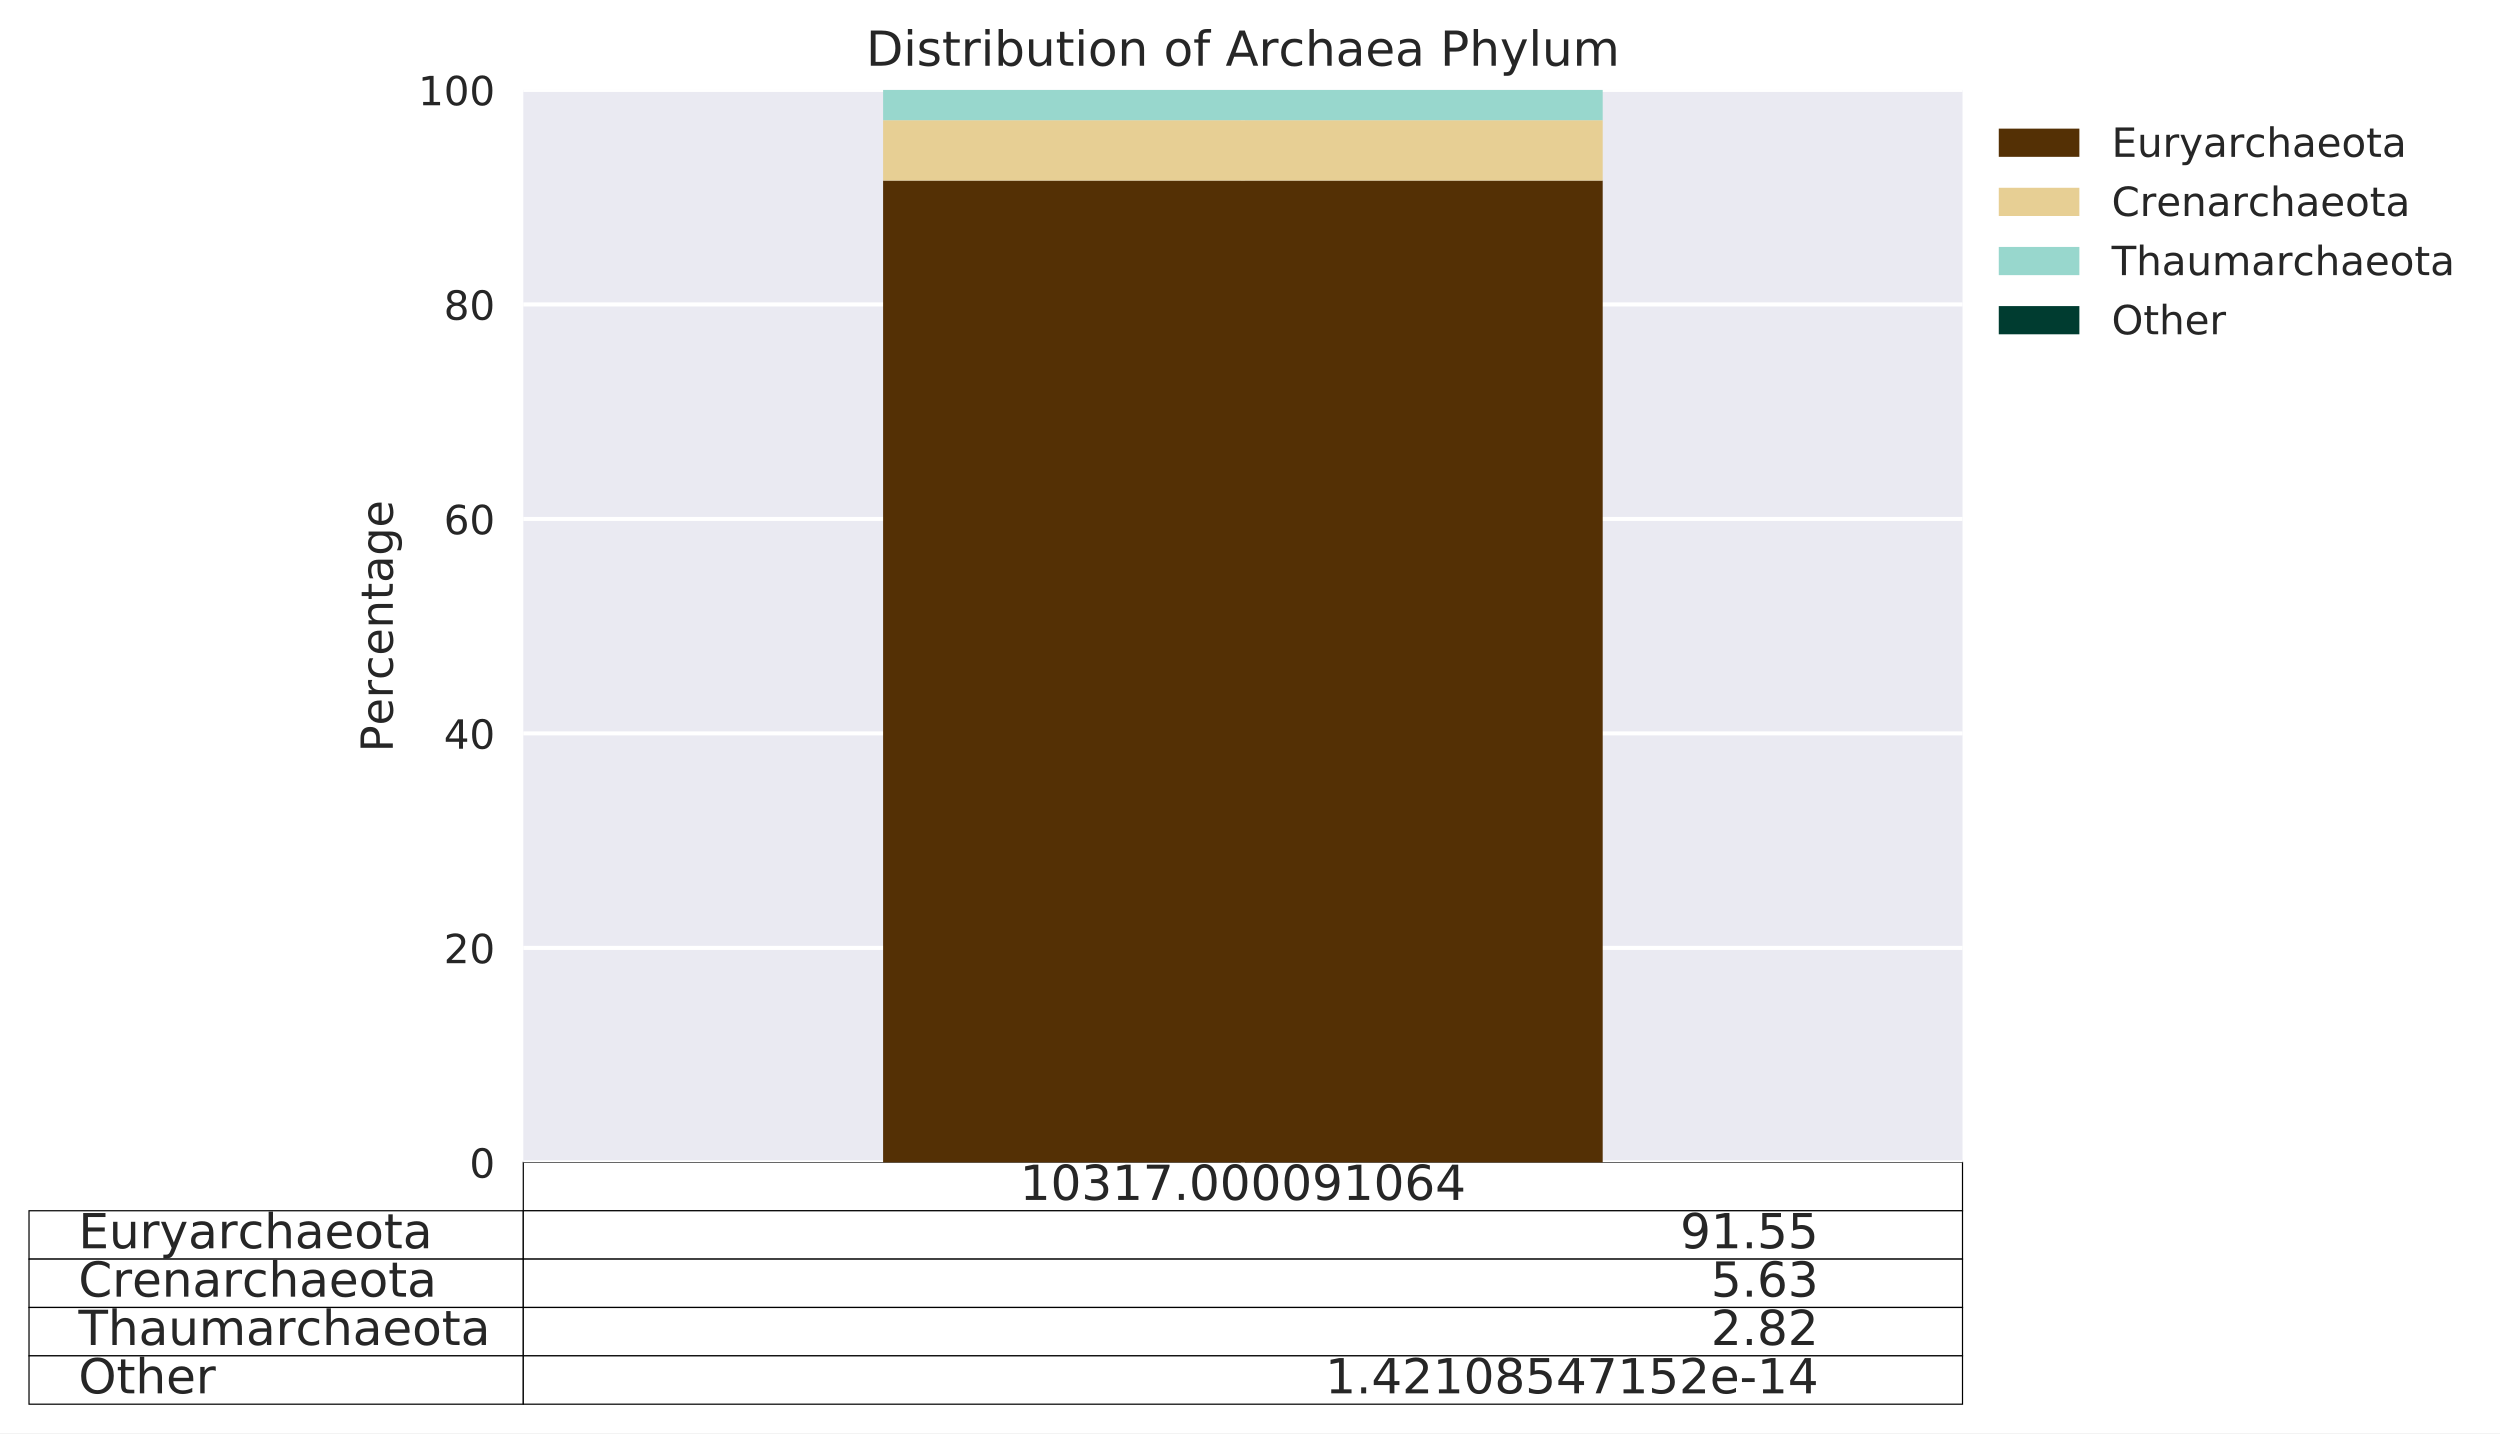
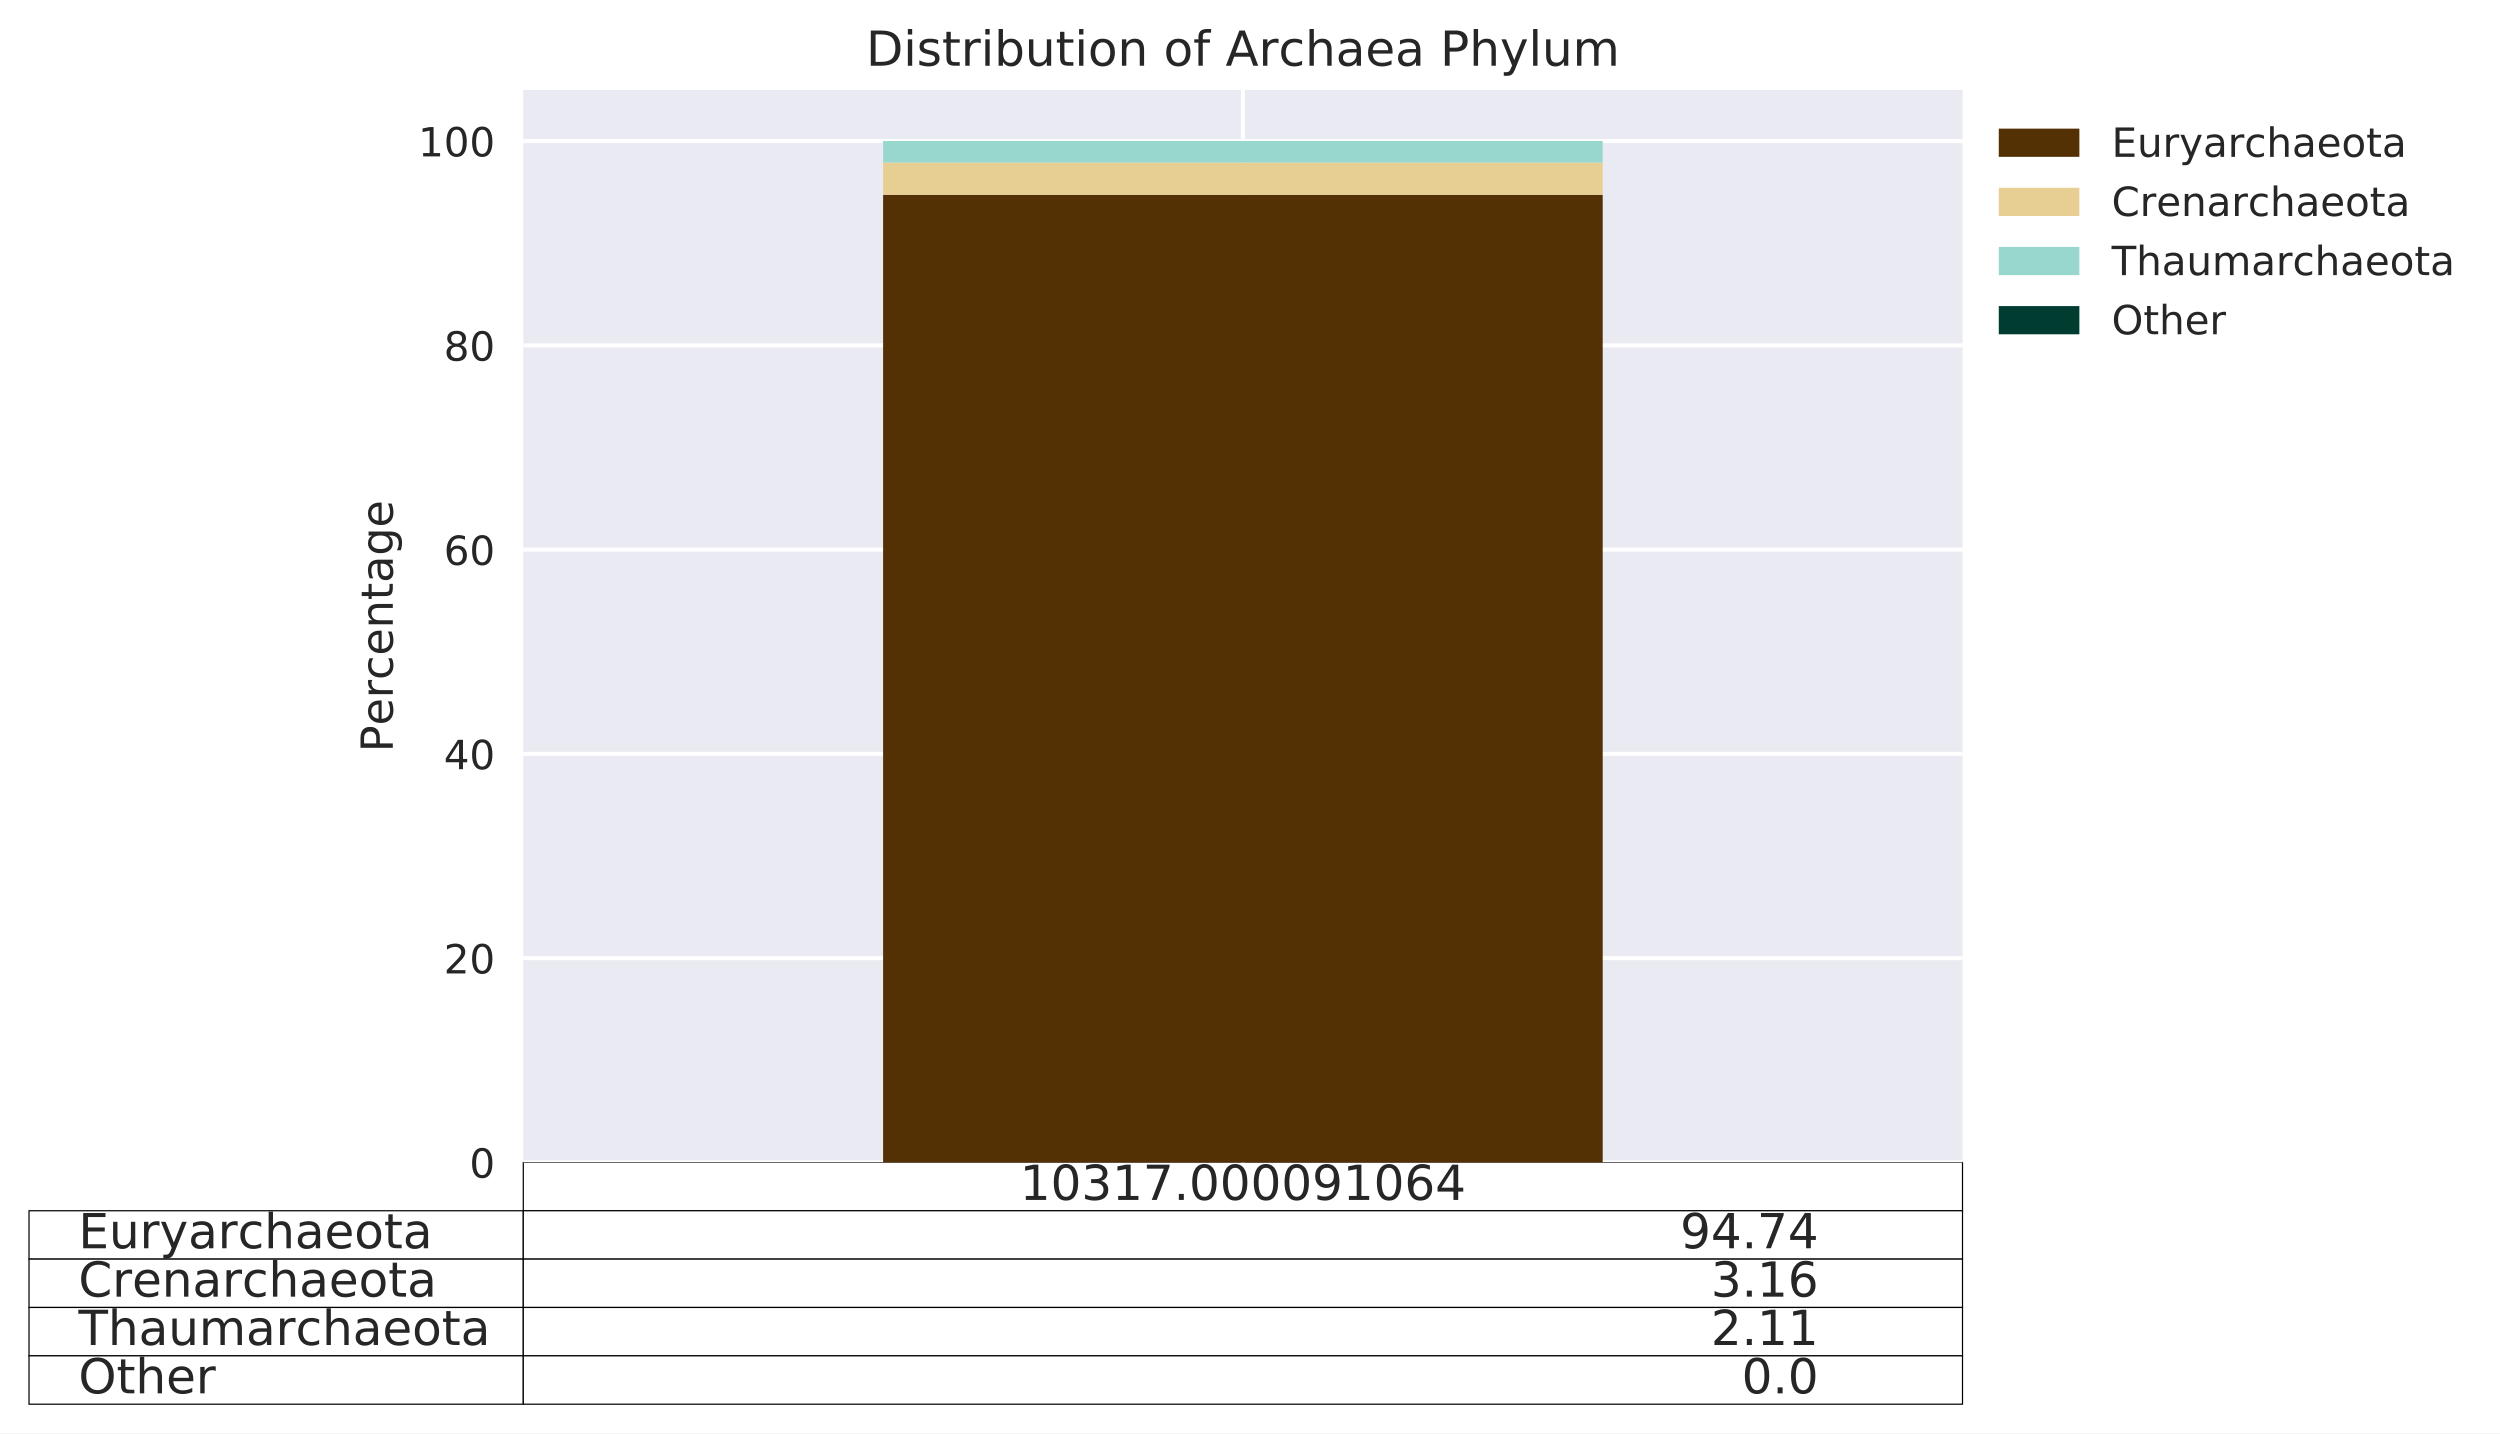
<svg xmlns="http://www.w3.org/2000/svg" xmlns:xlink="http://www.w3.org/1999/xlink" height="355.63pt" version="1.1" viewBox="0 0 620.339 355.63" width="620.339pt">
  <defs>
    <style type="text/css">
*{stroke-linecap:butt;stroke-linejoin:round;}
  </style>
  </defs>
  <g id="figure_1">
    <g id="patch_1">
      <path d="M 0 355.63  L 620.339 355.63  L 620.339 0  L 0 0  z " style="fill:#ffffff;" />
    </g>
    <g id="axes_1">
      <g id="patch_2">
        <path d="M 129.847 288.43  L 486.967 288.43  L 486.967 22.318  L 129.847 22.318  z " style="fill:#eaeaf2;" />
      </g>
      <g id="table_1">
        <g id="patch_3">
          <path d="M 129.847 300.43  L 486.967 300.43  L 486.967 288.43  L 129.847 288.43  z " style="fill:#ffffff;stroke:#000000;stroke-linejoin:miter;stroke-width:0.3;" />
        </g>
        <g id="text_1">
          <defs>
            <path d="M 12.406 8.297  L 28.516 8.297  L 28.516 63.922  L 10.984 60.406  L 10.984 69.391  L 28.422 72.906  L 38.281 72.906  L 38.281 8.297  L 54.391 8.297  L 54.391 0  L 12.406 0  z " id="DejaVuSans-31" />
            <path d="M 31.781 66.406  Q 24.172 66.406 20.328 58.906  Q 16.5 51.422 16.5 36.375  Q 16.5 21.391 20.328 13.891  Q 24.172 6.391 31.781 6.391  Q 39.453 6.391 43.281 13.891  Q 47.125 21.391 47.125 36.375  Q 47.125 51.422 43.281 58.906  Q 39.453 66.406 31.781 66.406  z M 31.781 74.219  Q 44.047 74.219 50.516 64.516  Q 56.984 54.828 56.984 36.375  Q 56.984 17.969 50.516 8.266  Q 44.047 -1.422 31.781 -1.422  Q 19.531 -1.422 13.062 8.266  Q 6.594 17.969 6.594 36.375  Q 6.594 54.828 13.062 64.516  Q 19.531 74.219 31.781 74.219  z " id="DejaVuSans-30" />
            <path d="M 40.578 39.312  Q 47.656 37.797 51.625 33  Q 55.609 28.219 55.609 21.188  Q 55.609 10.406 48.188 4.484  Q 40.766 -1.422 27.094 -1.422  Q 22.516 -1.422 17.656 -0.516  Q 12.797 0.391 7.625 2.203  L 7.625 11.719  Q 11.719 9.328 16.594 8.109  Q 21.484 6.891 26.812 6.891  Q 36.078 6.891 40.938 10.547  Q 45.797 14.203 45.797 21.188  Q 45.797 27.641 41.281 31.266  Q 36.766 34.906 28.719 34.906  L 20.219 34.906  L 20.219 43.016  L 29.109 43.016  Q 36.375 43.016 40.234 45.922  Q 44.094 48.828 44.094 54.297  Q 44.094 59.906 40.109 62.906  Q 36.141 65.922 28.719 65.922  Q 24.656 65.922 20.016 65.031  Q 15.375 64.156 9.812 62.312  L 9.812 71.094  Q 15.438 72.656 20.344 73.438  Q 25.25 74.219 29.594 74.219  Q 40.828 74.219 47.359 69.109  Q 53.906 64.016 53.906 55.328  Q 53.906 49.266 50.438 45.094  Q 46.969 40.922 40.578 39.312  z " id="DejaVuSans-33" />
            <path d="M 8.203 72.906  L 55.078 72.906  L 55.078 68.703  L 28.609 0  L 18.312 0  L 43.219 64.594  L 8.203 64.594  z " id="DejaVuSans-37" />
            <path d="M 10.688 12.406  L 21 12.406  L 21 0  L 10.688 0  z " id="DejaVuSans-2e" />
            <path d="M 10.984 1.516  L 10.984 10.5  Q 14.703 8.734 18.5 7.812  Q 22.312 6.891 25.984 6.891  Q 35.75 6.891 40.891 13.453  Q 46.047 20.016 46.781 33.406  Q 43.953 29.203 39.594 26.953  Q 35.25 24.703 29.984 24.703  Q 19.047 24.703 12.672 31.312  Q 6.297 37.938 6.297 49.422  Q 6.297 60.641 12.938 67.422  Q 19.578 74.219 30.609 74.219  Q 43.266 74.219 49.922 64.516  Q 56.594 54.828 56.594 36.375  Q 56.594 19.141 48.406 8.859  Q 40.234 -1.422 26.422 -1.422  Q 22.703 -1.422 18.891 -0.688  Q 15.094 0.047 10.984 1.516  z M 30.609 32.422  Q 37.25 32.422 41.125 36.953  Q 45.016 41.5 45.016 49.422  Q 45.016 57.281 41.125 61.844  Q 37.25 66.406 30.609 66.406  Q 23.969 66.406 20.094 61.844  Q 16.219 57.281 16.219 49.422  Q 16.219 41.5 20.094 36.953  Q 23.969 32.422 30.609 32.422  z " id="DejaVuSans-39" />
            <path d="M 33.016 40.375  Q 26.375 40.375 22.484 35.828  Q 18.609 31.297 18.609 23.391  Q 18.609 15.531 22.484 10.953  Q 26.375 6.391 33.016 6.391  Q 39.656 6.391 43.531 10.953  Q 47.406 15.531 47.406 23.391  Q 47.406 31.297 43.531 35.828  Q 39.656 40.375 33.016 40.375  z M 52.594 71.297  L 52.594 62.312  Q 48.875 64.062 45.094 64.984  Q 41.312 65.922 37.594 65.922  Q 27.828 65.922 22.672 59.328  Q 17.531 52.734 16.797 39.406  Q 19.672 43.656 24.016 45.922  Q 28.375 48.188 33.594 48.188  Q 44.578 48.188 50.953 41.516  Q 57.328 34.859 57.328 23.391  Q 57.328 12.156 50.688 5.359  Q 44.047 -1.422 33.016 -1.422  Q 20.359 -1.422 13.672 8.266  Q 6.984 17.969 6.984 36.375  Q 6.984 53.656 15.188 63.938  Q 23.391 74.219 37.203 74.219  Q 40.922 74.219 44.703 73.484  Q 48.484 72.75 52.594 71.297  z " id="DejaVuSans-36" />
            <path d="M 37.797 64.312  L 12.891 25.391  L 37.797 25.391  z M 35.203 72.906  L 47.609 72.906  L 47.609 25.391  L 58.016 25.391  L 58.016 17.188  L 47.609 17.188  L 47.609 0  L 37.797 0  L 37.797 17.188  L 4.891 17.188  L 4.891 26.703  z " id="DejaVuSans-34" />
          </defs>
          <g style="fill:#262626;" transform="translate(253.0556 297.7414)scale(0.12 -0.12)">
            <use xlink:href="#DejaVuSans-31" />
            <use x="63.623" xlink:href="#DejaVuSans-30" />
            <use x="127.246" xlink:href="#DejaVuSans-33" />
            <use x="190.869" xlink:href="#DejaVuSans-31" />
            <use x="254.492" xlink:href="#DejaVuSans-37" />
            <use x="318.115" xlink:href="#DejaVuSans-2e" />
            <use x="349.902" xlink:href="#DejaVuSans-30" />
            <use x="413.525" xlink:href="#DejaVuSans-30" />
            <use x="477.148" xlink:href="#DejaVuSans-30" />
            <use x="540.771" xlink:href="#DejaVuSans-30" />
            <use x="604.395" xlink:href="#DejaVuSans-39" />
            <use x="668.018" xlink:href="#DejaVuSans-31" />
            <use x="731.641" xlink:href="#DejaVuSans-30" />
            <use x="795.264" xlink:href="#DejaVuSans-36" />
            <use x="858.887" xlink:href="#DejaVuSans-34" />
          </g>
        </g>
        <g id="patch_4">
          <path d="M 7.2 312.43  L 129.847 312.43  L 129.847 300.43  L 7.2 300.43  z " style="fill:#ffffff;stroke:#000000;stroke-linejoin:miter;stroke-width:0.3;" />
        </g>
        <g id="text_2">
          <defs>
            <path d="M 9.812 72.906  L 55.906 72.906  L 55.906 64.594  L 19.672 64.594  L 19.672 43.016  L 54.391 43.016  L 54.391 34.719  L 19.672 34.719  L 19.672 8.297  L 56.781 8.297  L 56.781 0  L 9.812 0  z " id="DejaVuSans-45" />
            <path d="M 8.5 21.578  L 8.5 54.688  L 17.484 54.688  L 17.484 21.922  Q 17.484 14.156 20.5 10.266  Q 23.531 6.391 29.594 6.391  Q 36.859 6.391 41.078 11.031  Q 45.312 15.672 45.312 23.688  L 45.312 54.688  L 54.297 54.688  L 54.297 0  L 45.312 0  L 45.312 8.406  Q 42.047 3.422 37.719 1  Q 33.406 -1.422 27.688 -1.422  Q 18.266 -1.422 13.375 4.438  Q 8.5 10.297 8.5 21.578  z M 31.109 56  z " id="DejaVuSans-75" />
            <path d="M 41.109 46.297  Q 39.594 47.172 37.812 47.578  Q 36.031 48 33.891 48  Q 26.266 48 22.188 43.047  Q 18.109 38.094 18.109 28.812  L 18.109 0  L 9.078 0  L 9.078 54.688  L 18.109 54.688  L 18.109 46.188  Q 20.953 51.172 25.484 53.578  Q 30.031 56 36.531 56  Q 37.453 56 38.578 55.875  Q 39.703 55.766 41.062 55.516  z " id="DejaVuSans-72" />
            <path d="M 32.172 -5.078  Q 28.375 -14.844 24.75 -17.812  Q 21.141 -20.797 15.094 -20.797  L 7.906 -20.797  L 7.906 -13.281  L 13.188 -13.281  Q 16.891 -13.281 18.938 -11.516  Q 21 -9.766 23.484 -3.219  L 25.094 0.875  L 2.984 54.688  L 12.5 54.688  L 29.594 11.922  L 46.688 54.688  L 56.203 54.688  z " id="DejaVuSans-79" />
            <path d="M 34.281 27.484  Q 23.391 27.484 19.188 25  Q 14.984 22.516 14.984 16.5  Q 14.984 11.719 18.141 8.906  Q 21.297 6.109 26.703 6.109  Q 34.188 6.109 38.703 11.406  Q 43.219 16.703 43.219 25.484  L 43.219 27.484  z M 52.203 31.203  L 52.203 0  L 43.219 0  L 43.219 8.297  Q 40.141 3.328 35.547 0.953  Q 30.953 -1.422 24.312 -1.422  Q 15.922 -1.422 10.953 3.297  Q 6 8.016 6 15.922  Q 6 25.141 12.172 29.828  Q 18.359 34.516 30.609 34.516  L 43.219 34.516  L 43.219 35.406  Q 43.219 41.609 39.141 45  Q 35.062 48.391 27.688 48.391  Q 23 48.391 18.547 47.266  Q 14.109 46.141 10.016 43.891  L 10.016 52.203  Q 14.938 54.109 19.578 55.047  Q 24.219 56 28.609 56  Q 40.484 56 46.344 49.844  Q 52.203 43.703 52.203 31.203  z " id="DejaVuSans-61" />
            <path d="M 48.781 52.594  L 48.781 44.188  Q 44.969 46.297 41.141 47.344  Q 37.312 48.391 33.406 48.391  Q 24.656 48.391 19.812 42.844  Q 14.984 37.312 14.984 27.297  Q 14.984 17.281 19.812 11.734  Q 24.656 6.203 33.406 6.203  Q 37.312 6.203 41.141 7.25  Q 44.969 8.297 48.781 10.406  L 48.781 2.094  Q 45.016 0.344 40.984 -0.531  Q 36.969 -1.422 32.422 -1.422  Q 20.062 -1.422 12.781 6.344  Q 5.516 14.109 5.516 27.297  Q 5.516 40.672 12.859 48.328  Q 20.219 56 33.016 56  Q 37.156 56 41.109 55.141  Q 45.062 54.297 48.781 52.594  z " id="DejaVuSans-63" />
            <path d="M 54.891 33.016  L 54.891 0  L 45.906 0  L 45.906 32.719  Q 45.906 40.484 42.875 44.328  Q 39.844 48.188 33.797 48.188  Q 26.516 48.188 22.312 43.547  Q 18.109 38.922 18.109 30.906  L 18.109 0  L 9.078 0  L 9.078 75.984  L 18.109 75.984  L 18.109 46.188  Q 21.344 51.125 25.703 53.562  Q 30.078 56 35.797 56  Q 45.219 56 50.047 50.172  Q 54.891 44.344 54.891 33.016  z " id="DejaVuSans-68" />
            <path d="M 56.203 29.594  L 56.203 25.203  L 14.891 25.203  Q 15.484 15.922 20.484 11.062  Q 25.484 6.203 34.422 6.203  Q 39.594 6.203 44.453 7.469  Q 49.312 8.734 54.109 11.281  L 54.109 2.781  Q 49.266 0.734 44.188 -0.344  Q 39.109 -1.422 33.891 -1.422  Q 20.797 -1.422 13.156 6.188  Q 5.516 13.812 5.516 26.812  Q 5.516 40.234 12.766 48.109  Q 20.016 56 32.328 56  Q 43.359 56 49.781 48.891  Q 56.203 41.797 56.203 29.594  z M 47.219 32.234  Q 47.125 39.594 43.094 43.984  Q 39.062 48.391 32.422 48.391  Q 24.906 48.391 20.391 44.141  Q 15.875 39.891 15.188 32.172  z " id="DejaVuSans-65" />
            <path d="M 30.609 48.391  Q 23.391 48.391 19.188 42.75  Q 14.984 37.109 14.984 27.297  Q 14.984 17.484 19.156 11.844  Q 23.344 6.203 30.609 6.203  Q 37.797 6.203 41.984 11.859  Q 46.188 17.531 46.188 27.297  Q 46.188 37.016 41.984 42.703  Q 37.797 48.391 30.609 48.391  z M 30.609 56  Q 42.328 56 49.016 48.375  Q 55.719 40.766 55.719 27.297  Q 55.719 13.875 49.016 6.219  Q 42.328 -1.422 30.609 -1.422  Q 18.844 -1.422 12.172 6.219  Q 5.516 13.875 5.516 27.297  Q 5.516 40.766 12.172 48.375  Q 18.844 56 30.609 56  z " id="DejaVuSans-6f" />
            <path d="M 18.312 70.219  L 18.312 54.688  L 36.812 54.688  L 36.812 47.703  L 18.312 47.703  L 18.312 18.016  Q 18.312 11.328 20.141 9.422  Q 21.969 7.516 27.594 7.516  L 36.812 7.516  L 36.812 0  L 27.594 0  Q 17.188 0 13.234 3.875  Q 9.281 7.766 9.281 18.016  L 9.281 47.703  L 2.688 47.703  L 2.688 54.688  L 9.281 54.688  L 9.281 70.219  z " id="DejaVuSans-74" />
          </defs>
          <g style="fill:#262626;" transform="translate(19.46475 309.7414)scale(0.12 -0.12)">
            <use xlink:href="#DejaVuSans-45" />
            <use x="63.184" xlink:href="#DejaVuSans-75" />
            <use x="126.562" xlink:href="#DejaVuSans-72" />
            <use x="167.676" xlink:href="#DejaVuSans-79" />
            <use x="226.855" xlink:href="#DejaVuSans-61" />
            <use x="288.135" xlink:href="#DejaVuSans-72" />
            <use x="329.217" xlink:href="#DejaVuSans-63" />
            <use x="384.197" xlink:href="#DejaVuSans-68" />
            <use x="447.576" xlink:href="#DejaVuSans-61" />
            <use x="508.855" xlink:href="#DejaVuSans-65" />
            <use x="570.379" xlink:href="#DejaVuSans-6f" />
            <use x="631.561" xlink:href="#DejaVuSans-74" />
            <use x="670.77" xlink:href="#DejaVuSans-61" />
          </g>
        </g>
        <g id="patch_5">
          <path d="M 129.847 312.43  L 486.967 312.43  L 486.967 300.43  L 129.847 300.43  z " style="fill:#ffffff;stroke:#000000;stroke-linejoin:miter;stroke-width:0.3;" />
        </g>
        <g id="text_3">
-           <defs>
-             <path d="M 10.797 72.906  L 49.516 72.906  L 49.516 64.594  L 19.828 64.594  L 19.828 46.734  Q 21.969 47.469 24.109 47.828  Q 26.266 48.188 28.422 48.188  Q 40.625 48.188 47.75 41.5  Q 54.891 34.812 54.891 23.391  Q 54.891 11.625 47.562 5.094  Q 40.234 -1.422 26.906 -1.422  Q 22.312 -1.422 17.547 -0.641  Q 12.797 0.141 7.719 1.703  L 7.719 11.625  Q 12.109 9.234 16.797 8.062  Q 21.484 6.891 26.703 6.891  Q 35.156 6.891 40.078 11.328  Q 45.016 15.766 45.016 23.391  Q 45.016 31 40.078 35.438  Q 35.156 39.891 26.703 39.891  Q 22.75 39.891 18.812 39.016  Q 14.891 38.141 10.797 36.281  z " id="DejaVuSans-35" />
-           </defs>
          <g style="fill:#262626;" transform="translate(416.9017 309.7414)scale(0.12 -0.12)">
            <use xlink:href="#DejaVuSans-39" />
-             <use x="63.623" xlink:href="#DejaVuSans-31" />
+             <use x="63.623" xlink:href="#DejaVuSans-34" />
            <use x="127.246" xlink:href="#DejaVuSans-2e" />
-             <use x="159.033" xlink:href="#DejaVuSans-35" />
-             <use x="222.656" xlink:href="#DejaVuSans-35" />
+             <use x="159.033" xlink:href="#DejaVuSans-37" />
+             <use x="222.656" xlink:href="#DejaVuSans-34" />
          </g>
        </g>
        <g id="patch_6">
          <path d="M 7.2 324.43  L 129.847 324.43  L 129.847 312.43  L 7.2 312.43  z " style="fill:#ffffff;stroke:#000000;stroke-linejoin:miter;stroke-width:0.3;" />
        </g>
        <g id="text_4">
          <defs>
            <path d="M 64.406 67.281  L 64.406 56.891  Q 59.422 61.531 53.781 63.812  Q 48.141 66.109 41.797 66.109  Q 29.297 66.109 22.656 58.469  Q 16.016 50.828 16.016 36.375  Q 16.016 21.969 22.656 14.328  Q 29.297 6.688 41.797 6.688  Q 48.141 6.688 53.781 8.984  Q 59.422 11.281 64.406 15.922  L 64.406 5.609  Q 59.234 2.094 53.438 0.328  Q 47.656 -1.422 41.219 -1.422  Q 24.656 -1.422 15.125 8.703  Q 5.609 18.844 5.609 36.375  Q 5.609 53.953 15.125 64.078  Q 24.656 74.219 41.219 74.219  Q 47.75 74.219 53.531 72.484  Q 59.328 70.75 64.406 67.281  z " id="DejaVuSans-43" />
            <path d="M 54.891 33.016  L 54.891 0  L 45.906 0  L 45.906 32.719  Q 45.906 40.484 42.875 44.328  Q 39.844 48.188 33.797 48.188  Q 26.516 48.188 22.312 43.547  Q 18.109 38.922 18.109 30.906  L 18.109 0  L 9.078 0  L 9.078 54.688  L 18.109 54.688  L 18.109 46.188  Q 21.344 51.125 25.703 53.562  Q 30.078 56 35.797 56  Q 45.219 56 50.047 50.172  Q 54.891 44.344 54.891 33.016  z " id="DejaVuSans-6e" />
          </defs>
          <g style="fill:#262626;" transform="translate(19.46475 321.7414)scale(0.12 -0.12)">
            <use xlink:href="#DejaVuSans-43" />
            <use x="69.824" xlink:href="#DejaVuSans-72" />
            <use x="110.906" xlink:href="#DejaVuSans-65" />
            <use x="172.43" xlink:href="#DejaVuSans-6e" />
            <use x="235.809" xlink:href="#DejaVuSans-61" />
            <use x="297.088" xlink:href="#DejaVuSans-72" />
            <use x="338.17" xlink:href="#DejaVuSans-63" />
            <use x="393.15" xlink:href="#DejaVuSans-68" />
            <use x="456.529" xlink:href="#DejaVuSans-61" />
            <use x="517.809" xlink:href="#DejaVuSans-65" />
            <use x="579.332" xlink:href="#DejaVuSans-6f" />
            <use x="640.514" xlink:href="#DejaVuSans-74" />
            <use x="679.723" xlink:href="#DejaVuSans-61" />
          </g>
        </g>
        <g id="patch_7">
          <path d="M 129.847 324.43  L 486.967 324.43  L 486.967 312.43  L 129.847 312.43  z " style="fill:#ffffff;stroke:#000000;stroke-linejoin:miter;stroke-width:0.3;" />
        </g>
        <g id="text_5">
          <g style="fill:#262626;" transform="translate(424.5367 321.7414)scale(0.12 -0.12)">
-             <use xlink:href="#DejaVuSans-35" />
+             <use xlink:href="#DejaVuSans-33" />
            <use x="63.623" xlink:href="#DejaVuSans-2e" />
-             <use x="95.41" xlink:href="#DejaVuSans-36" />
-             <use x="159.033" xlink:href="#DejaVuSans-33" />
+             <use x="95.41" xlink:href="#DejaVuSans-31" />
+             <use x="159.033" xlink:href="#DejaVuSans-36" />
          </g>
        </g>
        <g id="patch_8">
          <path d="M 7.2 336.43  L 129.847 336.43  L 129.847 324.43  L 7.2 324.43  z " style="fill:#ffffff;stroke:#000000;stroke-linejoin:miter;stroke-width:0.3;" />
        </g>
        <g id="text_6">
          <defs>
            <path d="M -0.297 72.906  L 61.375 72.906  L 61.375 64.594  L 35.5 64.594  L 35.5 0  L 25.594 0  L 25.594 64.594  L -0.297 64.594  z " id="DejaVuSans-54" />
            <path d="M 52 44.188  Q 55.375 50.25 60.062 53.125  Q 64.75 56 71.094 56  Q 79.641 56 84.281 50.016  Q 88.922 44.047 88.922 33.016  L 88.922 0  L 79.891 0  L 79.891 32.719  Q 79.891 40.578 77.094 44.375  Q 74.312 48.188 68.609 48.188  Q 61.625 48.188 57.562 43.547  Q 53.516 38.922 53.516 30.906  L 53.516 0  L 44.484 0  L 44.484 32.719  Q 44.484 40.625 41.703 44.406  Q 38.922 48.188 33.109 48.188  Q 26.219 48.188 22.156 43.531  Q 18.109 38.875 18.109 30.906  L 18.109 0  L 9.078 0  L 9.078 54.688  L 18.109 54.688  L 18.109 46.188  Q 21.188 51.219 25.484 53.609  Q 29.781 56 35.688 56  Q 41.656 56 45.828 52.969  Q 50 49.953 52 44.188  z " id="DejaVuSans-6d" />
          </defs>
          <g style="fill:#262626;" transform="translate(19.46475 333.7414)scale(0.12 -0.12)">
            <use xlink:href="#DejaVuSans-54" />
            <use x="61.084" xlink:href="#DejaVuSans-68" />
            <use x="124.463" xlink:href="#DejaVuSans-61" />
            <use x="185.742" xlink:href="#DejaVuSans-75" />
            <use x="249.121" xlink:href="#DejaVuSans-6d" />
            <use x="346.533" xlink:href="#DejaVuSans-61" />
            <use x="407.812" xlink:href="#DejaVuSans-72" />
            <use x="448.895" xlink:href="#DejaVuSans-63" />
            <use x="503.875" xlink:href="#DejaVuSans-68" />
            <use x="567.254" xlink:href="#DejaVuSans-61" />
            <use x="628.533" xlink:href="#DejaVuSans-65" />
            <use x="690.057" xlink:href="#DejaVuSans-6f" />
            <use x="751.238" xlink:href="#DejaVuSans-74" />
            <use x="790.447" xlink:href="#DejaVuSans-61" />
          </g>
        </g>
        <g id="patch_9">
          <path d="M 129.847 336.43  L 486.967 336.43  L 486.967 324.43  L 129.847 324.43  z " style="fill:#ffffff;stroke:#000000;stroke-linejoin:miter;stroke-width:0.3;" />
        </g>
        <g id="text_7">
          <defs>
            <path d="M 19.188 8.297  L 53.609 8.297  L 53.609 0  L 7.328 0  L 7.328 8.297  Q 12.938 14.109 22.625 23.891  Q 32.328 33.688 34.812 36.531  Q 39.547 41.844 41.422 45.531  Q 43.312 49.219 43.312 52.781  Q 43.312 58.594 39.234 62.25  Q 35.156 65.922 28.609 65.922  Q 23.969 65.922 18.812 64.312  Q 13.672 62.703 7.812 59.422  L 7.812 69.391  Q 13.766 71.781 18.938 73  Q 24.125 74.219 28.422 74.219  Q 39.75 74.219 46.484 68.547  Q 53.219 62.891 53.219 53.422  Q 53.219 48.922 51.531 44.891  Q 49.859 40.875 45.406 35.406  Q 44.188 33.984 37.641 27.219  Q 31.109 20.453 19.188 8.297  z " id="DejaVuSans-32" />
-             <path d="M 31.781 34.625  Q 24.75 34.625 20.719 30.859  Q 16.703 27.094 16.703 20.516  Q 16.703 13.922 20.719 10.156  Q 24.75 6.391 31.781 6.391  Q 38.812 6.391 42.859 10.172  Q 46.922 13.969 46.922 20.516  Q 46.922 27.094 42.891 30.859  Q 38.875 34.625 31.781 34.625  z M 21.922 38.812  Q 15.578 40.375 12.031 44.719  Q 8.5 49.078 8.5 55.328  Q 8.5 64.062 14.719 69.141  Q 20.953 74.219 31.781 74.219  Q 42.672 74.219 48.875 69.141  Q 55.078 64.062 55.078 55.328  Q 55.078 49.078 51.531 44.719  Q 48 40.375 41.703 38.812  Q 48.828 37.156 52.797 32.312  Q 56.781 27.484 56.781 20.516  Q 56.781 9.906 50.312 4.234  Q 43.844 -1.422 31.781 -1.422  Q 19.734 -1.422 13.25 4.234  Q 6.781 9.906 6.781 20.516  Q 6.781 27.484 10.781 32.312  Q 14.797 37.156 21.922 38.812  z M 18.312 54.391  Q 18.312 48.734 21.844 45.562  Q 25.391 42.391 31.781 42.391  Q 38.141 42.391 41.719 45.562  Q 45.312 48.734 45.312 54.391  Q 45.312 60.062 41.719 63.234  Q 38.141 66.406 31.781 66.406  Q 25.391 66.406 21.844 63.234  Q 18.312 60.062 18.312 54.391  z " id="DejaVuSans-38" />
          </defs>
          <g style="fill:#262626;" transform="translate(424.5367 333.7414)scale(0.12 -0.12)">
            <use xlink:href="#DejaVuSans-32" />
            <use x="63.623" xlink:href="#DejaVuSans-2e" />
-             <use x="95.41" xlink:href="#DejaVuSans-38" />
-             <use x="159.033" xlink:href="#DejaVuSans-32" />
+             <use x="95.41" xlink:href="#DejaVuSans-31" />
+             <use x="159.033" xlink:href="#DejaVuSans-31" />
          </g>
        </g>
        <g id="patch_10">
          <path d="M 7.2 348.43  L 129.847 348.43  L 129.847 336.43  L 7.2 336.43  z " style="fill:#ffffff;stroke:#000000;stroke-linejoin:miter;stroke-width:0.3;" />
        </g>
        <g id="text_8">
          <defs>
            <path d="M 39.406 66.219  Q 28.656 66.219 22.328 58.203  Q 16.016 50.203 16.016 36.375  Q 16.016 22.609 22.328 14.594  Q 28.656 6.594 39.406 6.594  Q 50.141 6.594 56.422 14.594  Q 62.703 22.609 62.703 36.375  Q 62.703 50.203 56.422 58.203  Q 50.141 66.219 39.406 66.219  z M 39.406 74.219  Q 54.734 74.219 63.906 63.938  Q 73.094 53.656 73.094 36.375  Q 73.094 19.141 63.906 8.859  Q 54.734 -1.422 39.406 -1.422  Q 24.031 -1.422 14.812 8.828  Q 5.609 19.094 5.609 36.375  Q 5.609 53.656 14.812 63.938  Q 24.031 74.219 39.406 74.219  z " id="DejaVuSans-4f" />
          </defs>
          <g style="fill:#262626;" transform="translate(19.46475 345.7414)scale(0.12 -0.12)">
            <use xlink:href="#DejaVuSans-4f" />
            <use x="78.711" xlink:href="#DejaVuSans-74" />
            <use x="117.92" xlink:href="#DejaVuSans-68" />
            <use x="181.299" xlink:href="#DejaVuSans-65" />
            <use x="242.822" xlink:href="#DejaVuSans-72" />
          </g>
        </g>
        <g id="patch_11">
          <path d="M 129.847 348.43  L 486.967 348.43  L 486.967 336.43  L 129.847 336.43  z " style="fill:#ffffff;stroke:#000000;stroke-linejoin:miter;stroke-width:0.3;" />
        </g>
        <g id="text_9">
-           <defs>
-             <path d="M 4.891 31.391  L 31.203 31.391  L 31.203 23.391  L 4.891 23.391  z " id="DejaVuSans-2d" />
-           </defs>
-           <g style="fill:#262626;" transform="translate(328.8386 345.7414)scale(0.12 -0.12)">
-             <use xlink:href="#DejaVuSans-31" />
+           <g style="fill:#262626;" transform="translate(432.1717 345.7414)scale(0.12 -0.12)">
+             <use xlink:href="#DejaVuSans-30" />
            <use x="63.623" xlink:href="#DejaVuSans-2e" />
-             <use x="95.41" xlink:href="#DejaVuSans-34" />
-             <use x="159.033" xlink:href="#DejaVuSans-32" />
-             <use x="222.656" xlink:href="#DejaVuSans-31" />
-             <use x="286.279" xlink:href="#DejaVuSans-30" />
-             <use x="349.902" xlink:href="#DejaVuSans-38" />
-             <use x="413.525" xlink:href="#DejaVuSans-35" />
-             <use x="477.148" xlink:href="#DejaVuSans-34" />
-             <use x="540.771" xlink:href="#DejaVuSans-37" />
-             <use x="604.395" xlink:href="#DejaVuSans-31" />
-             <use x="668.018" xlink:href="#DejaVuSans-35" />
-             <use x="731.641" xlink:href="#DejaVuSans-32" />
-             <use x="795.264" xlink:href="#DejaVuSans-65" />
-             <use x="856.787" xlink:href="#DejaVuSans-2d" />
-             <use x="892.871" xlink:href="#DejaVuSans-31" />
-             <use x="956.494" xlink:href="#DejaVuSans-34" />
+             <use x="95.41" xlink:href="#DejaVuSans-30" />
          </g>
        </g>
      </g>
      <g id="matplotlib.axis_1">
        <g id="xtick_1">
          <g id="line2d_1">
-             <path clip-path="url(#p996bbe54ba)" d="M 308.408 288.43  L 308.408 22.318  " style="fill:none;stroke:#ffffff;stroke-linecap:round;" />
+             <path clip-path="url(#p71abaa7b38)" d="M 308.408 288.43  L 308.408 22.318  " style="fill:none;stroke:#ffffff;stroke-linecap:round;" />
          </g>
        </g>
      </g>
      <g id="matplotlib.axis_2">
        <g id="ytick_1">
          <g id="line2d_2">
-             <path clip-path="url(#p996bbe54ba)" d="M 129.847 288.43  L 486.967 288.43  " style="fill:none;stroke:#ffffff;stroke-linecap:round;" />
+             <path clip-path="url(#p71abaa7b38)" d="M 129.847 288.43  L 486.967 288.43  " style="fill:none;stroke:#ffffff;stroke-linecap:round;" />
          </g>
          <g id="line2d_3" />
          <g id="text_10">
            <g style="fill:#262626;" transform="translate(116.485 292.2293)scale(0.1 -0.1)">
              <use xlink:href="#DejaVuSans-30" />
            </g>
          </g>
        </g>
        <g id="ytick_2">
          <g id="line2d_4">
-             <path clip-path="url(#p996bbe54ba)" d="M 129.847 235.208  L 486.967 235.208  " style="fill:none;stroke:#ffffff;stroke-linecap:round;" />
+             <path clip-path="url(#p71abaa7b38)" d="M 129.847 237.747  L 486.967 237.747  " style="fill:none;stroke:#ffffff;stroke-linecap:round;" />
          </g>
          <g id="line2d_5" />
          <g id="text_11">
-             <g style="fill:#262626;" transform="translate(110.1225 239.0069)scale(0.1 -0.1)">
+             <g style="fill:#262626;" transform="translate(110.1225 241.5464)scale(0.1 -0.1)">
              <use xlink:href="#DejaVuSans-32" />
              <use x="63.623" xlink:href="#DejaVuSans-30" />
            </g>
          </g>
        </g>
        <g id="ytick_3">
          <g id="line2d_6">
-             <path clip-path="url(#p996bbe54ba)" d="M 129.847 181.985  L 486.967 181.985  " style="fill:none;stroke:#ffffff;stroke-linecap:round;" />
+             <path clip-path="url(#p71abaa7b38)" d="M 129.847 187.064  L 486.967 187.064  " style="fill:none;stroke:#ffffff;stroke-linecap:round;" />
          </g>
          <g id="line2d_7" />
          <g id="text_12">
-             <g style="fill:#262626;" transform="translate(110.1225 185.7845)scale(0.1 -0.1)">
+             <g style="fill:#262626;" transform="translate(110.1225 190.8635)scale(0.1 -0.1)">
              <use xlink:href="#DejaVuSans-34" />
              <use x="63.623" xlink:href="#DejaVuSans-30" />
            </g>
          </g>
        </g>
        <g id="ytick_4">
          <g id="line2d_8">
-             <path clip-path="url(#p996bbe54ba)" d="M 129.847 128.763  L 486.967 128.763  " style="fill:none;stroke:#ffffff;stroke-linecap:round;" />
+             <path clip-path="url(#p71abaa7b38)" d="M 129.847 136.381  L 486.967 136.381  " style="fill:none;stroke:#ffffff;stroke-linecap:round;" />
          </g>
          <g id="line2d_9" />
          <g id="text_13">
-             <g style="fill:#262626;" transform="translate(110.1225 132.5621)scale(0.1 -0.1)">
+             <g style="fill:#262626;" transform="translate(110.1225 140.1805)scale(0.1 -0.1)">
              <use xlink:href="#DejaVuSans-36" />
              <use x="63.623" xlink:href="#DejaVuSans-30" />
            </g>
          </g>
        </g>
        <g id="ytick_5">
          <g id="line2d_10">
-             <path clip-path="url(#p996bbe54ba)" d="M 129.847 75.541  L 486.967 75.541  " style="fill:none;stroke:#ffffff;stroke-linecap:round;" />
+             <path clip-path="url(#p71abaa7b38)" d="M 129.847 85.698  L 486.967 85.698  " style="fill:none;stroke:#ffffff;stroke-linecap:round;" />
          </g>
          <g id="line2d_11" />
          <g id="text_14">
-             <g style="fill:#262626;" transform="translate(110.1225 79.33974)scale(0.1 -0.1)">
+             <defs>
+               <path d="M 31.781 34.625  Q 24.75 34.625 20.719 30.859  Q 16.703 27.094 16.703 20.516  Q 16.703 13.922 20.719 10.156  Q 24.75 6.391 31.781 6.391  Q 38.812 6.391 42.859 10.172  Q 46.922 13.969 46.922 20.516  Q 46.922 27.094 42.891 30.859  Q 38.875 34.625 31.781 34.625  z M 21.922 38.812  Q 15.578 40.375 12.031 44.719  Q 8.5 49.078 8.5 55.328  Q 8.5 64.062 14.719 69.141  Q 20.953 74.219 31.781 74.219  Q 42.672 74.219 48.875 69.141  Q 55.078 64.062 55.078 55.328  Q 55.078 49.078 51.531 44.719  Q 48 40.375 41.703 38.812  Q 48.828 37.156 52.797 32.312  Q 56.781 27.484 56.781 20.516  Q 56.781 9.906 50.312 4.234  Q 43.844 -1.422 31.781 -1.422  Q 19.734 -1.422 13.25 4.234  Q 6.781 9.906 6.781 20.516  Q 6.781 27.484 10.781 32.312  Q 14.797 37.156 21.922 38.812  z M 18.312 54.391  Q 18.312 48.734 21.844 45.562  Q 25.391 42.391 31.781 42.391  Q 38.141 42.391 41.719 45.562  Q 45.312 48.734 45.312 54.391  Q 45.312 60.062 41.719 63.234  Q 38.141 66.406 31.781 66.406  Q 25.391 66.406 21.844 63.234  Q 18.312 60.062 18.312 54.391  z " id="DejaVuSans-38" />
+             </defs>
+             <g style="fill:#262626;" transform="translate(110.1225 89.49762)scale(0.1 -0.1)">
              <use xlink:href="#DejaVuSans-38" />
              <use x="63.623" xlink:href="#DejaVuSans-30" />
            </g>
          </g>
        </g>
        <g id="ytick_6">
          <g id="line2d_12">
-             <path clip-path="url(#p996bbe54ba)" d="M 129.847 22.318  L 486.967 22.318  " style="fill:none;stroke:#ffffff;stroke-linecap:round;" />
+             <path clip-path="url(#p71abaa7b38)" d="M 129.847 35.015  L 486.967 35.015  " style="fill:none;stroke:#ffffff;stroke-linecap:round;" />
          </g>
          <g id="line2d_13" />
          <g id="text_15">
-             <g style="fill:#262626;" transform="translate(103.76 26.11734)scale(0.1 -0.1)">
+             <g style="fill:#262626;" transform="translate(103.76 38.81468)scale(0.1 -0.1)">
              <use xlink:href="#DejaVuSans-31" />
              <use x="63.623" xlink:href="#DejaVuSans-30" />
              <use x="127.246" xlink:href="#DejaVuSans-30" />
            </g>
          </g>
        </g>
        <g id="text_16">
          <defs>
            <path d="M 19.672 64.797  L 19.672 37.406  L 32.078 37.406  Q 38.969 37.406 42.719 40.969  Q 46.484 44.531 46.484 51.125  Q 46.484 57.672 42.719 61.234  Q 38.969 64.797 32.078 64.797  z M 9.812 72.906  L 32.078 72.906  Q 44.344 72.906 50.609 67.359  Q 56.891 61.812 56.891 51.125  Q 56.891 40.328 50.609 34.812  Q 44.344 29.297 32.078 29.297  L 19.672 29.297  L 19.672 0  L 9.812 0  z " id="DejaVuSans-50" />
            <path d="M 45.406 27.984  Q 45.406 37.75 41.375 43.109  Q 37.359 48.484 30.078 48.484  Q 22.859 48.484 18.828 43.109  Q 14.797 37.75 14.797 27.984  Q 14.797 18.266 18.828 12.891  Q 22.859 7.516 30.078 7.516  Q 37.359 7.516 41.375 12.891  Q 45.406 18.266 45.406 27.984  z M 54.391 6.781  Q 54.391 -7.172 48.188 -13.984  Q 42 -20.797 29.203 -20.797  Q 24.469 -20.797 20.266 -20.094  Q 16.062 -19.391 12.109 -17.922  L 12.109 -9.188  Q 16.062 -11.328 19.922 -12.344  Q 23.781 -13.375 27.781 -13.375  Q 36.625 -13.375 41.016 -8.766  Q 45.406 -4.156 45.406 5.172  L 45.406 9.625  Q 42.625 4.781 38.281 2.391  Q 33.938 0 27.875 0  Q 17.828 0 11.672 7.656  Q 5.516 15.328 5.516 27.984  Q 5.516 40.672 11.672 48.328  Q 17.828 56 27.875 56  Q 33.938 56 38.281 53.609  Q 42.625 51.219 45.406 46.391  L 45.406 54.688  L 54.391 54.688  z " id="DejaVuSans-67" />
          </defs>
          <g style="fill:#262626;" transform="translate(97.47234 186.6279)rotate(-90)scale(0.11 -0.11)">
            <use xlink:href="#DejaVuSans-50" />
            <use x="60.256" xlink:href="#DejaVuSans-65" />
            <use x="121.779" xlink:href="#DejaVuSans-72" />
            <use x="162.861" xlink:href="#DejaVuSans-63" />
            <use x="217.842" xlink:href="#DejaVuSans-65" />
            <use x="279.365" xlink:href="#DejaVuSans-6e" />
            <use x="342.744" xlink:href="#DejaVuSans-74" />
            <use x="381.953" xlink:href="#DejaVuSans-61" />
            <use x="443.232" xlink:href="#DejaVuSans-67" />
            <use x="506.709" xlink:href="#DejaVuSans-65" />
          </g>
        </g>
      </g>
      <g id="patch_12">
-         <path clip-path="url(#p996bbe54ba)" d="M 219.127 288.43  L 397.688 288.43  L 397.688 44.805  L 219.127 44.805  z " style="fill:#543005;" />
+         <path clip-path="url(#p71abaa7b38)" d="M 219.127 288.43  L 397.688 288.43  L 397.688 48.345  L 219.127 48.345  z " style="fill:#543005;" />
      </g>
      <g id="patch_13">
-         <path clip-path="url(#p996bbe54ba)" d="M 219.127 44.805  L 397.688 44.805  L 397.688 29.822  L 219.127 29.822  z " style="fill:#e7cf94;" />
+         <path clip-path="url(#p71abaa7b38)" d="M 219.127 48.345  L 397.688 48.345  L 397.688 40.337  L 219.127 40.337  z " style="fill:#e7cf94;" />
      </g>
      <g id="patch_14">
-         <path clip-path="url(#p996bbe54ba)" d="M 219.127 29.822  L 397.688 29.822  L 397.688 22.318  L 219.127 22.318  z " style="fill:#98d7cd;" />
+         <path clip-path="url(#p71abaa7b38)" d="M 219.127 40.337  L 397.688 40.337  L 397.688 34.99  L 219.127 34.99  z " style="fill:#98d7cd;" />
      </g>
      <g id="patch_15">
-         <path clip-path="url(#p996bbe54ba)" d="M 219.127 22.318  L 397.688 22.318  L 397.688 22.318  L 219.127 22.318  z " style="fill:#003c30;" />
+         <path clip-path="url(#p71abaa7b38)" d="M 219.127 288.43  L 397.688 288.43  L 397.688 288.43  L 219.127 288.43  z " style="fill:#003c30;" />
      </g>
      <g id="patch_16">
        <path d="M 129.847 288.43  L 129.847 22.318  " style="fill:none;" />
      </g>
      <g id="patch_17">
        <path d="M 486.967 288.43  L 486.967 22.318  " style="fill:none;" />
      </g>
      <g id="patch_18">
        <path d="M 129.847 288.43  L 486.967 288.43  " style="fill:none;" />
      </g>
      <g id="patch_19">
        <path d="M 129.847 22.318  L 486.967 22.318  " style="fill:none;" />
      </g>
      <g id="text_17">
        <defs>
          <path d="M 19.672 64.797  L 19.672 8.109  L 31.594 8.109  Q 46.688 8.109 53.688 14.938  Q 60.688 21.781 60.688 36.531  Q 60.688 51.172 53.688 57.984  Q 46.688 64.797 31.594 64.797  z M 9.812 72.906  L 30.078 72.906  Q 51.266 72.906 61.172 64.094  Q 71.094 55.281 71.094 36.531  Q 71.094 17.672 61.125 8.828  Q 51.172 0 30.078 0  L 9.812 0  z " id="DejaVuSans-44" />
          <path d="M 9.422 54.688  L 18.406 54.688  L 18.406 0  L 9.422 0  z M 9.422 75.984  L 18.406 75.984  L 18.406 64.594  L 9.422 64.594  z " id="DejaVuSans-69" />
          <path d="M 44.281 53.078  L 44.281 44.578  Q 40.484 46.531 36.375 47.5  Q 32.281 48.484 27.875 48.484  Q 21.188 48.484 17.844 46.438  Q 14.5 44.391 14.5 40.281  Q 14.5 37.156 16.891 35.375  Q 19.281 33.594 26.516 31.984  L 29.594 31.297  Q 39.156 29.25 43.188 25.516  Q 47.219 21.781 47.219 15.094  Q 47.219 7.469 41.188 3.016  Q 35.156 -1.422 24.609 -1.422  Q 20.219 -1.422 15.453 -0.562  Q 10.688 0.297 5.422 2  L 5.422 11.281  Q 10.406 8.688 15.234 7.391  Q 20.062 6.109 24.812 6.109  Q 31.156 6.109 34.562 8.281  Q 37.984 10.453 37.984 14.406  Q 37.984 18.062 35.516 20.016  Q 33.062 21.969 24.703 23.781  L 21.578 24.516  Q 13.234 26.266 9.516 29.906  Q 5.812 33.547 5.812 39.891  Q 5.812 47.609 11.281 51.797  Q 16.75 56 26.812 56  Q 31.781 56 36.172 55.266  Q 40.578 54.547 44.281 53.078  z " id="DejaVuSans-73" />
          <path d="M 48.688 27.297  Q 48.688 37.203 44.609 42.844  Q 40.531 48.484 33.406 48.484  Q 26.266 48.484 22.188 42.844  Q 18.109 37.203 18.109 27.297  Q 18.109 17.391 22.188 11.75  Q 26.266 6.109 33.406 6.109  Q 40.531 6.109 44.609 11.75  Q 48.688 17.391 48.688 27.297  z M 18.109 46.391  Q 20.953 51.266 25.266 53.625  Q 29.594 56 35.594 56  Q 45.562 56 51.781 48.094  Q 58.016 40.188 58.016 27.297  Q 58.016 14.406 51.781 6.484  Q 45.562 -1.422 35.594 -1.422  Q 29.594 -1.422 25.266 0.953  Q 20.953 3.328 18.109 8.203  L 18.109 0  L 9.078 0  L 9.078 75.984  L 18.109 75.984  z " id="DejaVuSans-62" />
          <path id="DejaVuSans-20" />
          <path d="M 37.109 75.984  L 37.109 68.5  L 28.516 68.5  Q 23.688 68.5 21.797 66.547  Q 19.922 64.594 19.922 59.516  L 19.922 54.688  L 34.719 54.688  L 34.719 47.703  L 19.922 47.703  L 19.922 0  L 10.891 0  L 10.891 47.703  L 2.297 47.703  L 2.297 54.688  L 10.891 54.688  L 10.891 58.5  Q 10.891 67.625 15.141 71.797  Q 19.391 75.984 28.609 75.984  z " id="DejaVuSans-66" />
          <path d="M 34.188 63.188  L 20.797 26.906  L 47.609 26.906  z M 28.609 72.906  L 39.797 72.906  L 67.578 0  L 57.328 0  L 50.688 18.703  L 17.828 18.703  L 11.188 0  L 0.781 0  z " id="DejaVuSans-41" />
          <path d="M 9.422 75.984  L 18.406 75.984  L 18.406 0  L 9.422 0  z " id="DejaVuSans-6c" />
        </defs>
        <g style="fill:#262626;" transform="translate(214.8994 16.31812)scale(0.12 -0.12)">
          <use xlink:href="#DejaVuSans-44" />
          <use x="77.002" xlink:href="#DejaVuSans-69" />
          <use x="104.785" xlink:href="#DejaVuSans-73" />
          <use x="156.885" xlink:href="#DejaVuSans-74" />
          <use x="196.094" xlink:href="#DejaVuSans-72" />
          <use x="237.207" xlink:href="#DejaVuSans-69" />
          <use x="264.99" xlink:href="#DejaVuSans-62" />
          <use x="328.467" xlink:href="#DejaVuSans-75" />
          <use x="391.846" xlink:href="#DejaVuSans-74" />
          <use x="431.055" xlink:href="#DejaVuSans-69" />
          <use x="458.838" xlink:href="#DejaVuSans-6f" />
          <use x="520.02" xlink:href="#DejaVuSans-6e" />
          <use x="583.398" xlink:href="#DejaVuSans-20" />
          <use x="615.186" xlink:href="#DejaVuSans-6f" />
          <use x="676.367" xlink:href="#DejaVuSans-66" />
          <use x="711.572" xlink:href="#DejaVuSans-20" />
          <use x="743.359" xlink:href="#DejaVuSans-41" />
          <use x="811.768" xlink:href="#DejaVuSans-72" />
          <use x="852.85" xlink:href="#DejaVuSans-63" />
          <use x="907.83" xlink:href="#DejaVuSans-68" />
          <use x="971.209" xlink:href="#DejaVuSans-61" />
          <use x="1032.488" xlink:href="#DejaVuSans-65" />
          <use x="1094.012" xlink:href="#DejaVuSans-61" />
          <use x="1155.291" xlink:href="#DejaVuSans-20" />
          <use x="1187.078" xlink:href="#DejaVuSans-50" />
          <use x="1247.381" xlink:href="#DejaVuSans-68" />
          <use x="1310.76" xlink:href="#DejaVuSans-79" />
          <use x="1369.939" xlink:href="#DejaVuSans-6c" />
          <use x="1397.723" xlink:href="#DejaVuSans-75" />
          <use x="1461.102" xlink:href="#DejaVuSans-6d" />
        </g>
      </g>
      <g id="legend_1">
        <g id="patch_20">
          <path d="M 495.967 38.917  L 515.967 38.917  L 515.967 31.917  L 495.967 31.917  z " style="fill:#543005;" />
        </g>
        <g id="text_18">
          <g style="fill:#262626;" transform="translate(523.9675 38.91656)scale(0.1 -0.1)">
            <use xlink:href="#DejaVuSans-45" />
            <use x="63.184" xlink:href="#DejaVuSans-75" />
            <use x="126.562" xlink:href="#DejaVuSans-72" />
            <use x="167.676" xlink:href="#DejaVuSans-79" />
            <use x="226.855" xlink:href="#DejaVuSans-61" />
            <use x="288.135" xlink:href="#DejaVuSans-72" />
            <use x="329.217" xlink:href="#DejaVuSans-63" />
            <use x="384.197" xlink:href="#DejaVuSans-68" />
            <use x="447.576" xlink:href="#DejaVuSans-61" />
            <use x="508.855" xlink:href="#DejaVuSans-65" />
            <use x="570.379" xlink:href="#DejaVuSans-6f" />
            <use x="631.561" xlink:href="#DejaVuSans-74" />
            <use x="670.77" xlink:href="#DejaVuSans-61" />
          </g>
        </g>
        <g id="patch_21">
          <path d="M 495.967 53.595  L 515.967 53.595  L 515.967 46.595  L 495.967 46.595  z " style="fill:#e7cf94;" />
        </g>
        <g id="text_19">
          <g style="fill:#262626;" transform="translate(523.9675 53.59469)scale(0.1 -0.1)">
            <use xlink:href="#DejaVuSans-43" />
            <use x="69.824" xlink:href="#DejaVuSans-72" />
            <use x="110.906" xlink:href="#DejaVuSans-65" />
            <use x="172.43" xlink:href="#DejaVuSans-6e" />
            <use x="235.809" xlink:href="#DejaVuSans-61" />
            <use x="297.088" xlink:href="#DejaVuSans-72" />
            <use x="338.17" xlink:href="#DejaVuSans-63" />
            <use x="393.15" xlink:href="#DejaVuSans-68" />
            <use x="456.529" xlink:href="#DejaVuSans-61" />
            <use x="517.809" xlink:href="#DejaVuSans-65" />
            <use x="579.332" xlink:href="#DejaVuSans-6f" />
            <use x="640.514" xlink:href="#DejaVuSans-74" />
            <use x="679.723" xlink:href="#DejaVuSans-61" />
          </g>
        </g>
        <g id="patch_22">
          <path d="M 495.967 68.273  L 515.967 68.273  L 515.967 61.273  L 495.967 61.273  z " style="fill:#98d7cd;" />
        </g>
        <g id="text_20">
          <g style="fill:#262626;" transform="translate(523.9675 68.27281)scale(0.1 -0.1)">
            <use xlink:href="#DejaVuSans-54" />
            <use x="61.084" xlink:href="#DejaVuSans-68" />
            <use x="124.463" xlink:href="#DejaVuSans-61" />
            <use x="185.742" xlink:href="#DejaVuSans-75" />
            <use x="249.121" xlink:href="#DejaVuSans-6d" />
            <use x="346.533" xlink:href="#DejaVuSans-61" />
            <use x="407.812" xlink:href="#DejaVuSans-72" />
            <use x="448.895" xlink:href="#DejaVuSans-63" />
            <use x="503.875" xlink:href="#DejaVuSans-68" />
            <use x="567.254" xlink:href="#DejaVuSans-61" />
            <use x="628.533" xlink:href="#DejaVuSans-65" />
            <use x="690.057" xlink:href="#DejaVuSans-6f" />
            <use x="751.238" xlink:href="#DejaVuSans-74" />
            <use x="790.447" xlink:href="#DejaVuSans-61" />
          </g>
        </g>
        <g id="patch_23">
          <path d="M 495.967 82.951  L 515.967 82.951  L 515.967 75.951  L 495.967 75.951  z " style="fill:#003c30;" />
        </g>
        <g id="text_21">
          <g style="fill:#262626;" transform="translate(523.9675 82.95094)scale(0.1 -0.1)">
            <use xlink:href="#DejaVuSans-4f" />
            <use x="78.711" xlink:href="#DejaVuSans-74" />
            <use x="117.92" xlink:href="#DejaVuSans-68" />
            <use x="181.299" xlink:href="#DejaVuSans-65" />
            <use x="242.822" xlink:href="#DejaVuSans-72" />
          </g>
        </g>
      </g>
    </g>
  </g>
  <defs>
-     <clipPath id="p996bbe54ba">
+     <clipPath id="p71abaa7b38">
      <rect height="266.112" width="357.12" x="129.847" y="22.318" />
    </clipPath>
  </defs>
</svg>
